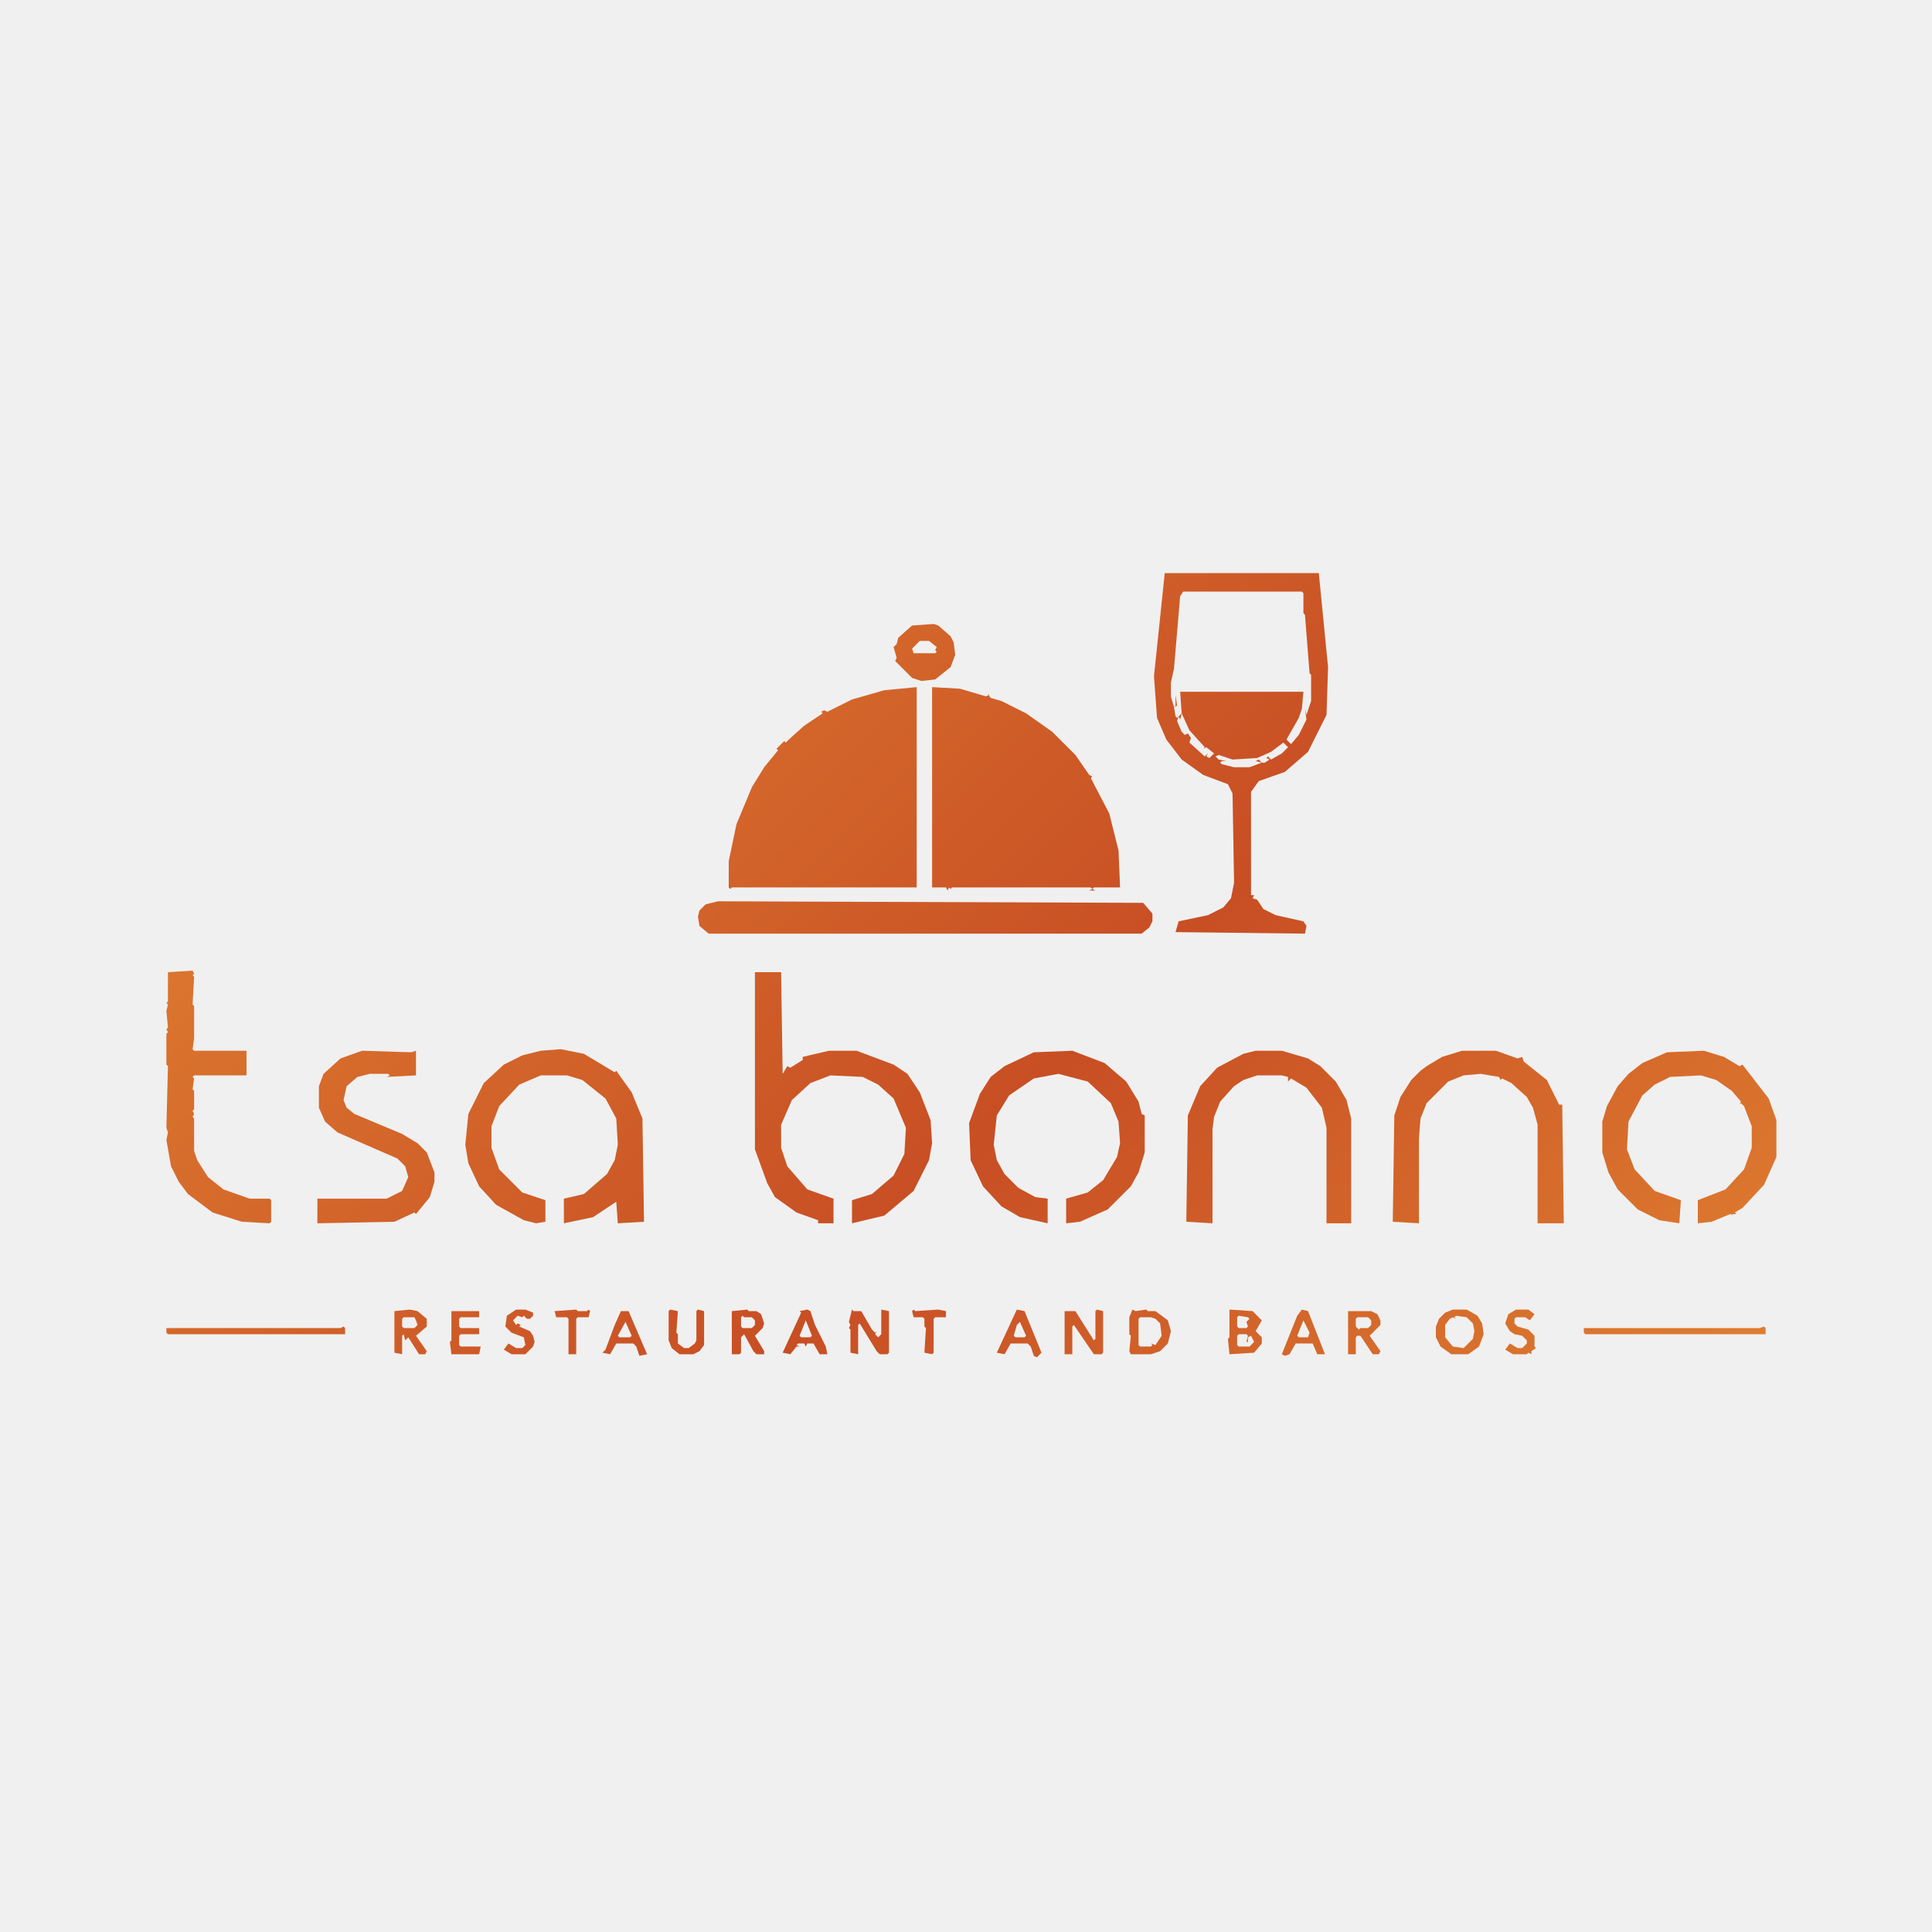
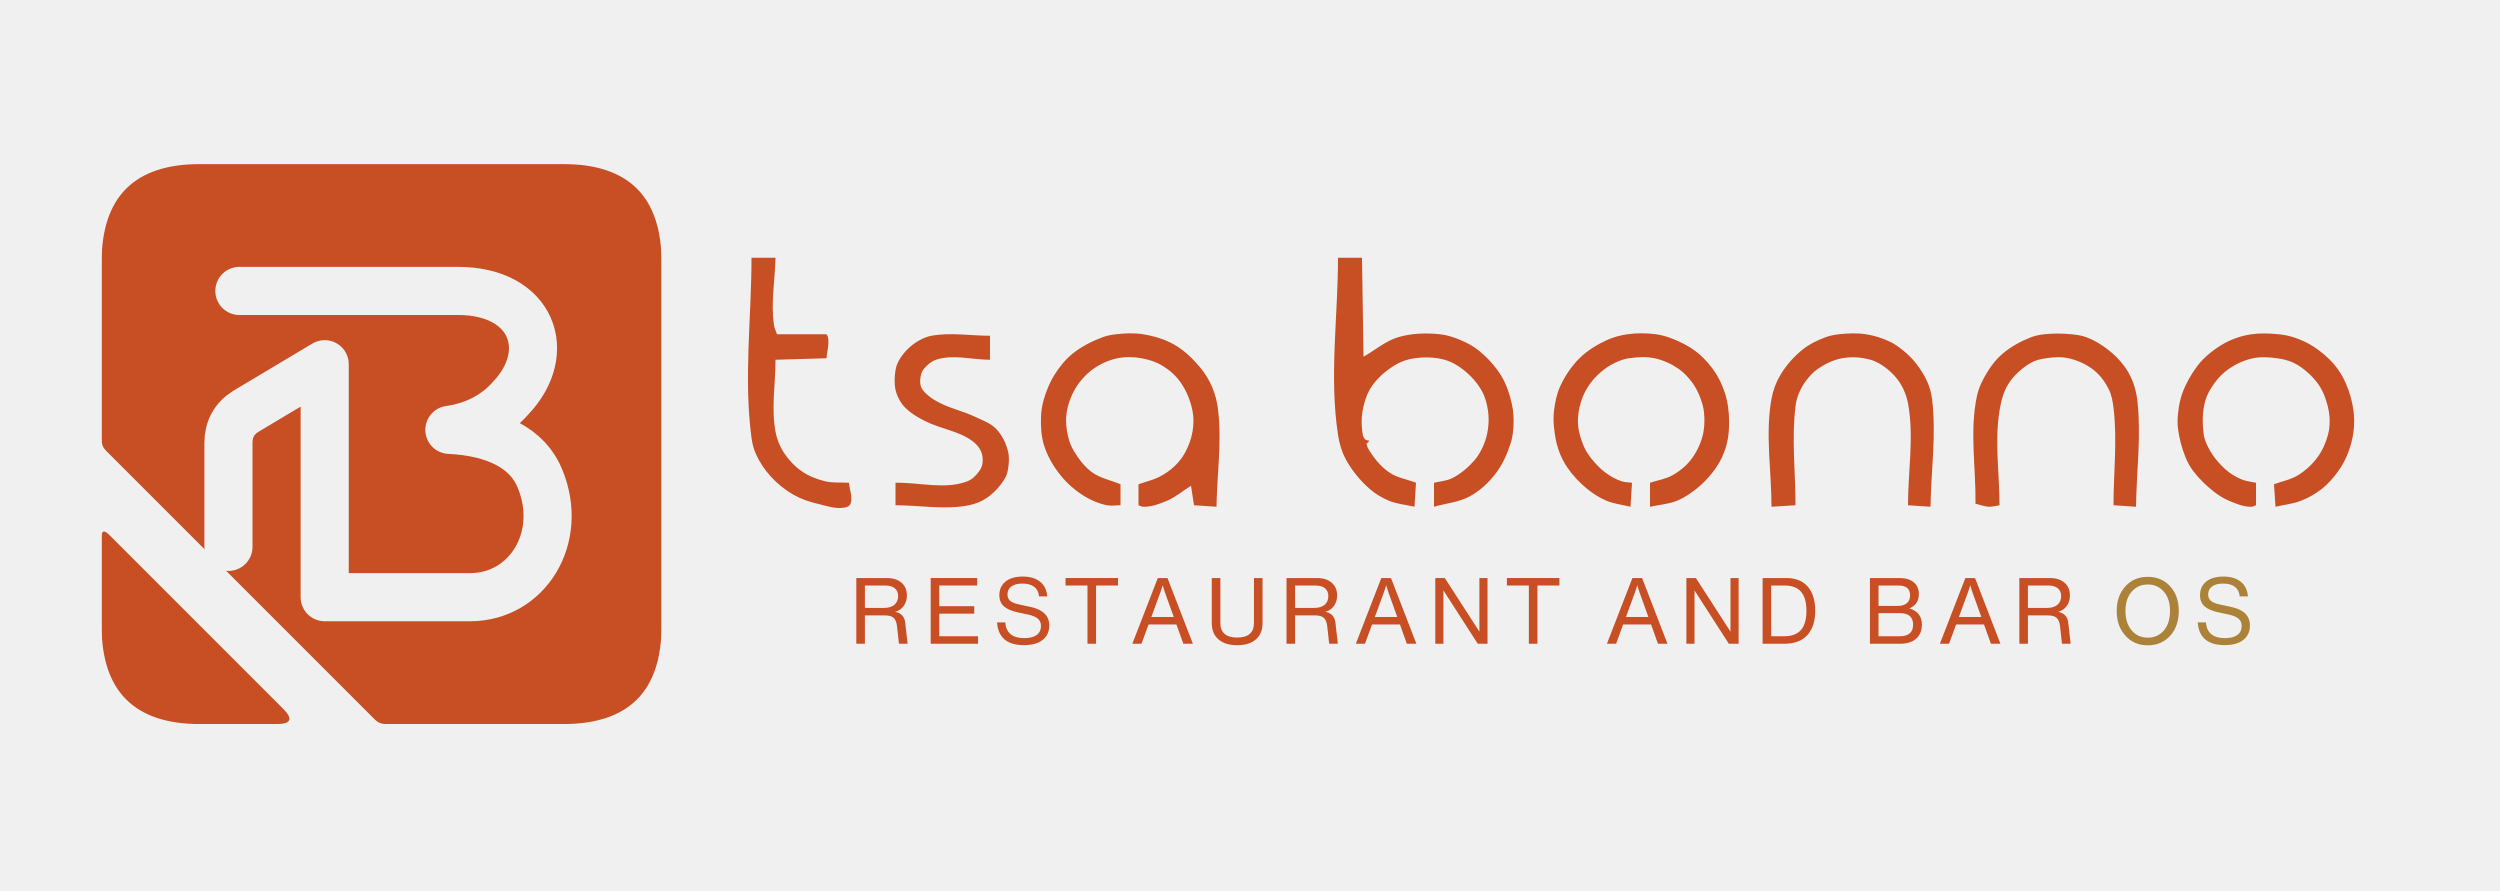
- <svg xmlns="http://www.w3.org/2000/svg" width="1254" height="1254" viewBox="0 0 1254 1254" role="img" aria-label="tsa bonno restaurant bar os logo">
-   <defs>
-     <linearGradient id="brandGradient" x1="0" y1="0" x2="1254" y2="1254" gradientUnits="userSpaceOnUse">
-       <stop offset="0%" stop-color="#F0A23A" />
-       <stop offset="55%" stop-color="#C84E24" />
-       <stop offset="100%" stop-color="#F0A23A" />
-     </linearGradient>
-   </defs>
-   <path d="M 803.0 867.0 L 804.0 866.0 L 809.0 866.0 L 810.0 867.0 L 809.0 871.0 L 810.0 871.0 L 810.0 868.0 L 812.0 867.0 L 814.0 871.0 L 811.0 874.0 L 804.0 874.0 L 803.0 873.0 Z M 1146.0 862.0 L 1145.0 861.0 L 1142.0 862.0 L 1028.0 862.0 L 1028.0 865.0 L 1029.0 866.0 L 1146.0 866.0 Z M 224.0 862.0 L 223.0 861.0 L 221.0 862.0 L 108.0 862.0 L 108.0 865.0 L 109.0 866.0 L 224.0 866.0 Z M 662.0 858.0 L 666.0 867.0 L 665.0 868.0 L 659.0 868.0 L 658.0 867.0 L 660.0 860.0 Z M 406.0 858.0 L 410.0 867.0 L 409.0 868.0 L 402.0 868.0 L 401.0 867.0 Z M 846.0 857.0 L 850.0 865.0 L 849.0 868.0 L 843.0 868.0 L 842.0 867.0 Z M 523.0 857.0 L 527.0 867.0 L 526.0 868.0 L 520.0 868.0 L 519.0 867.0 Z M 880.0 856.0 L 881.0 855.0 L 888.0 855.0 L 890.0 857.0 L 890.0 860.0 L 888.0 862.0 L 883.0 862.0 L 882.0 863.0 L 880.0 861.0 Z M 740.0 855.0 L 747.0 855.0 L 750.0 856.0 L 753.0 859.0 L 754.0 867.0 L 750.0 873.0 L 747.0 872.0 L 748.0 873.0 L 747.0 874.0 L 740.0 874.0 L 739.0 873.0 L 739.0 856.0 Z M 261.0 856.0 L 262.0 855.0 L 269.0 855.0 L 270.0 857.0 L 268.0 859.0 L 270.0 857.0 L 271.0 860.0 L 269.0 862.0 L 262.0 862.0 L 261.0 861.0 Z M 945.0 854.0 L 952.0 855.0 L 956.0 859.0 L 957.0 864.0 L 956.0 869.0 L 950.0 875.0 L 943.0 874.0 L 938.0 868.0 L 938.0 860.0 L 941.0 856.0 L 943.0 855.0 L 945.0 856.0 L 944.0 855.0 Z M 803.0 855.0 L 804.0 854.0 L 810.0 855.0 L 811.0 856.0 L 809.0 858.0 L 810.0 861.0 L 809.0 862.0 L 804.0 862.0 L 803.0 861.0 Z M 481.0 855.0 L 482.0 854.0 L 483.0 855.0 L 488.0 855.0 L 490.0 857.0 L 490.0 860.0 L 488.0 862.0 L 482.0 862.0 L 481.0 861.0 Z M 875.0 851.0 L 875.0 879.0 L 880.0 879.0 L 880.0 868.0 L 881.0 867.0 L 883.0 867.0 L 891.0 879.0 L 895.0 879.0 L 896.0 877.0 L 889.0 867.0 L 896.0 860.0 L 896.0 857.0 L 894.0 853.0 L 890.0 851.0 Z M 403.0 851.0 L 399.0 860.0 L 398.0 859.0 L 399.0 860.0 L 393.0 876.0 L 391.0 878.0 L 396.0 879.0 L 400.0 872.0 L 411.0 872.0 L 413.0 874.0 L 415.0 880.0 L 420.0 879.0 L 408.0 851.0 Z M 293.0 851.0 L 293.0 870.0 L 292.0 871.0 L 293.0 879.0 L 311.0 879.0 L 312.0 874.0 L 299.0 874.0 L 298.0 873.0 L 298.0 867.0 L 299.0 866.0 L 311.0 866.0 L 311.0 862.0 L 299.0 862.0 L 298.0 861.0 L 298.0 856.0 L 299.0 855.0 L 311.0 855.0 L 311.0 851.0 Z M 984.0 850.0 L 979.0 853.0 L 977.0 859.0 L 980.0 864.0 L 983.0 866.0 L 988.0 867.0 L 991.0 870.0 L 991.0 872.0 L 989.0 874.0 L 987.0 873.0 L 989.0 874.0 L 988.0 875.0 L 985.0 875.0 L 980.0 872.0 L 977.0 876.0 L 982.0 879.0 L 991.0 879.0 L 992.0 878.0 L 994.0 879.0 L 994.0 877.0 L 997.0 875.0 L 996.0 874.0 L 996.0 867.0 L 992.0 863.0 L 985.0 861.0 L 983.0 859.0 L 983.0 856.0 L 984.0 855.0 L 990.0 855.0 L 993.0 857.0 L 996.0 853.0 L 992.0 850.0 Z M 938.0 852.0 L 934.0 856.0 L 932.0 861.0 L 932.0 868.0 L 935.0 874.0 L 942.0 879.0 L 953.0 879.0 L 960.0 874.0 L 963.0 866.0 L 962.0 859.0 L 959.0 854.0 L 952.0 850.0 L 943.0 850.0 Z M 845.0 850.0 L 842.0 854.0 L 832.0 879.0 L 834.0 880.0 L 837.0 879.0 L 841.0 872.0 L 852.0 872.0 L 855.0 879.0 L 860.0 879.0 L 849.0 851.0 Z M 798.0 850.0 L 798.0 868.0 L 797.0 869.0 L 798.0 879.0 L 814.0 878.0 L 819.0 872.0 L 819.0 868.0 L 815.0 864.0 L 819.0 857.0 L 813.0 851.0 Z M 735.0 850.0 L 733.0 855.0 L 733.0 866.0 L 734.0 867.0 L 733.0 877.0 L 734.0 879.0 L 747.0 879.0 L 753.0 877.0 L 758.0 872.0 L 760.0 864.0 L 758.0 857.0 L 750.0 851.0 L 745.0 851.0 L 744.0 850.0 L 737.0 851.0 Z M 716.0 851.0 L 712.0 850.0 L 711.0 851.0 L 711.0 869.0 L 710.0 870.0 L 698.0 851.0 L 691.0 851.0 L 691.0 879.0 L 696.0 879.0 L 696.0 861.0 L 697.0 860.0 L 710.0 879.0 L 715.0 879.0 L 716.0 878.0 Z M 660.0 850.0 L 647.0 878.0 L 652.0 879.0 L 656.0 872.0 L 667.0 872.0 L 669.0 874.0 L 671.0 880.0 L 673.0 881.0 L 676.0 878.0 L 665.0 851.0 Z M 593.0 850.0 L 592.0 851.0 L 593.0 855.0 L 599.0 855.0 L 600.0 856.0 L 600.0 861.0 L 601.0 862.0 L 600.0 878.0 L 605.0 879.0 L 606.0 878.0 L 606.0 856.0 L 607.0 855.0 L 614.0 855.0 L 614.0 851.0 L 609.0 850.0 L 594.0 851.0 Z M 553.0 850.0 L 551.0 858.0 L 552.0 860.0 L 551.0 862.0 L 552.0 863.0 L 552.0 878.0 L 557.0 879.0 L 557.0 860.0 L 558.0 859.0 L 569.0 877.0 L 571.0 879.0 L 576.0 879.0 L 577.0 878.0 L 577.0 851.0 L 572.0 850.0 L 572.0 866.0 L 570.0 868.0 L 568.0 866.0 L 569.0 864.0 L 568.0 865.0 L 566.0 863.0 L 559.0 851.0 L 554.0 851.0 Z M 519.0 851.0 L 520.0 852.0 L 508.0 878.0 L 513.0 879.0 L 517.0 874.0 L 519.0 874.0 L 517.0 873.0 L 518.0 872.0 L 522.0 872.0 L 523.0 874.0 L 524.0 872.0 L 528.0 872.0 L 532.0 879.0 L 537.0 879.0 L 536.0 874.0 L 529.0 860.0 L 526.0 851.0 L 524.0 850.0 Z M 475.0 851.0 L 475.0 879.0 L 480.0 879.0 L 481.0 878.0 L 481.0 868.0 L 483.0 866.0 L 489.0 877.0 L 491.0 879.0 L 496.0 879.0 L 496.0 877.0 L 490.0 867.0 L 495.0 862.0 L 496.0 859.0 L 494.0 853.0 L 491.0 851.0 L 486.0 851.0 L 485.0 850.0 Z M 435.0 850.0 L 434.0 851.0 L 434.0 870.0 L 436.0 875.0 L 441.0 879.0 L 450.0 879.0 L 454.0 877.0 L 457.0 873.0 L 457.0 851.0 L 453.0 850.0 L 452.0 851.0 L 452.0 870.0 L 451.0 872.0 L 447.0 875.0 L 444.0 875.0 L 440.0 872.0 L 440.0 866.0 L 439.0 865.0 L 440.0 851.0 Z M 360.0 851.0 L 361.0 855.0 L 368.0 855.0 L 369.0 856.0 L 369.0 879.0 L 374.0 879.0 L 374.0 856.0 L 375.0 855.0 L 382.0 855.0 L 383.0 851.0 L 382.0 850.0 L 381.0 851.0 L 375.0 851.0 L 374.0 850.0 Z M 335.0 850.0 L 329.0 854.0 L 328.0 861.0 L 332.0 865.0 L 340.0 868.0 L 341.0 873.0 L 339.0 875.0 L 335.0 875.0 L 330.0 872.0 L 327.0 876.0 L 332.0 879.0 L 341.0 879.0 L 346.0 874.0 L 347.0 871.0 L 346.0 867.0 L 344.0 864.0 L 337.0 861.0 L 338.0 860.0 L 336.0 859.0 L 338.0 857.0 L 335.0 860.0 L 333.0 857.0 L 336.0 854.0 L 339.0 855.0 L 340.0 854.0 L 342.0 856.0 L 344.0 856.0 L 346.0 854.0 L 346.0 852.0 L 341.0 850.0 Z M 256.0 851.0 L 256.0 878.0 L 261.0 879.0 L 261.0 867.0 L 262.0 866.0 L 263.0 870.0 L 265.0 868.0 L 272.0 879.0 L 276.0 879.0 L 277.0 877.0 L 270.0 867.0 L 277.0 861.0 L 277.0 856.0 L 271.0 851.0 L 266.0 850.0 Z M 1082.0 683.0 L 1066.0 690.0 L 1057.0 697.0 L 1050.0 705.0 L 1043.0 718.0 L 1040.0 728.0 L 1040.0 748.0 L 1044.0 761.0 L 1050.0 772.0 L 1063.0 785.0 L 1077.0 792.0 L 1090.0 794.0 L 1091.0 779.0 L 1074.0 773.0 L 1061.0 759.0 L 1056.0 746.0 L 1057.0 728.0 L 1066.0 711.0 L 1074.0 704.0 L 1084.0 699.0 L 1104.0 698.0 L 1114.0 701.0 L 1124.0 708.0 L 1130.0 715.0 L 1129.0 717.0 L 1130.0 716.0 L 1132.0 718.0 L 1137.0 731.0 L 1137.0 745.0 L 1132.0 759.0 L 1120.0 772.0 L 1102.0 779.0 L 1102.0 794.0 L 1111.0 793.0 L 1123.0 788.0 L 1125.0 789.0 L 1124.0 788.0 L 1127.0 788.0 L 1126.0 787.0 L 1131.0 784.0 L 1145.0 769.0 L 1153.0 751.0 L 1153.0 727.0 L 1148.0 713.0 L 1131.0 691.0 L 1129.0 692.0 L 1119.0 686.0 L 1106.0 682.0 Z M 921.0 694.0 L 922.0 695.0 L 916.0 701.0 L 909.0 712.0 L 905.0 724.0 L 904.0 793.0 L 921.0 794.0 L 921.0 739.0 L 922.0 726.0 L 926.0 716.0 L 940.0 702.0 L 950.0 698.0 L 961.0 697.0 L 973.0 699.0 L 974.0 701.0 L 975.0 700.0 L 981.0 703.0 L 991.0 712.0 L 995.0 719.0 L 998.0 730.0 L 998.0 794.0 L 1015.0 794.0 L 1014.0 717.0 L 1012.0 717.0 L 1004.0 701.0 L 989.0 689.0 L 988.0 686.0 L 985.0 687.0 L 971.0 682.0 L 949.0 682.0 L 936.0 686.0 L 926.0 692.0 L 925.0 691.0 L 926.0 692.0 L 922.0 695.0 Z M 790.0 693.0 L 779.0 705.0 L 771.0 724.0 L 770.0 793.0 L 787.0 794.0 L 787.0 733.0 L 788.0 725.0 L 792.0 715.0 L 801.0 705.0 L 807.0 701.0 L 816.0 698.0 L 832.0 698.0 L 836.0 699.0 L 836.0 702.0 L 838.0 700.0 L 848.0 706.0 L 858.0 719.0 L 861.0 732.0 L 861.0 794.0 L 877.0 794.0 L 877.0 726.0 L 874.0 714.0 L 867.0 702.0 L 857.0 692.0 L 849.0 687.0 L 832.0 682.0 L 815.0 682.0 L 807.0 684.0 Z M 671.0 683.0 L 652.0 692.0 L 643.0 699.0 L 636.0 710.0 L 629.0 729.0 L 630.0 753.0 L 638.0 770.0 L 650.0 783.0 L 662.0 790.0 L 680.0 794.0 L 680.0 778.0 L 672.0 777.0 L 661.0 771.0 L 652.0 762.0 L 647.0 753.0 L 645.0 743.0 L 647.0 724.0 L 655.0 711.0 L 671.0 700.0 L 687.0 697.0 L 706.0 702.0 L 721.0 716.0 L 726.0 728.0 L 727.0 742.0 L 725.0 751.0 L 716.0 766.0 L 706.0 774.0 L 692.0 778.0 L 692.0 794.0 L 701.0 793.0 L 719.0 785.0 L 734.0 770.0 L 739.0 761.0 L 743.0 748.0 L 743.0 724.0 L 741.0 723.0 L 739.0 715.0 L 731.0 702.0 L 717.0 690.0 L 696.0 682.0 Z M 270.0 682.0 L 267.0 683.0 L 235.0 682.0 L 221.0 687.0 L 210.0 697.0 L 207.0 705.0 L 207.0 719.0 L 211.0 728.0 L 219.0 735.0 L 258.0 752.0 L 260.0 754.0 L 259.0 755.0 L 260.0 754.0 L 263.0 757.0 L 265.0 764.0 L 261.0 773.0 L 251.0 778.0 L 206.0 778.0 L 206.0 794.0 L 256.0 793.0 L 269.0 787.0 L 270.0 788.0 L 279.0 777.0 L 282.0 767.0 L 282.0 761.0 L 277.0 748.0 L 271.0 742.0 L 261.0 736.0 L 230.0 723.0 L 225.0 719.0 L 223.0 714.0 L 225.0 705.0 L 232.0 699.0 L 240.0 697.0 L 252.0 697.0 L 253.0 698.0 L 251.0 699.0 L 270.0 698.0 Z M 314.0 703.0 L 304.0 723.0 L 302.0 743.0 L 304.0 755.0 L 311.0 770.0 L 322.0 782.0 L 340.0 792.0 L 348.0 794.0 L 354.0 793.0 L 354.0 779.0 L 339.0 774.0 L 324.0 759.0 L 319.0 745.0 L 319.0 731.0 L 324.0 718.0 L 337.0 704.0 L 351.0 698.0 L 368.0 698.0 L 378.0 701.0 L 393.0 713.0 L 400.0 726.0 L 401.0 743.0 L 399.0 753.0 L 394.0 762.0 L 379.0 775.0 L 366.0 778.0 L 366.0 794.0 L 385.0 790.0 L 400.0 780.0 L 401.0 794.0 L 418.0 793.0 L 417.0 726.0 L 410.0 709.0 L 400.0 695.0 L 399.0 696.0 L 379.0 684.0 L 364.0 681.0 L 351.0 682.0 L 339.0 685.0 L 327.0 691.0 Z M 490.0 631.0 L 490.0 746.0 L 498.0 768.0 L 503.0 777.0 L 517.0 787.0 L 531.0 792.0 L 531.0 794.0 L 541.0 794.0 L 541.0 778.0 L 524.0 772.0 L 511.0 757.0 L 507.0 745.0 L 507.0 730.0 L 514.0 714.0 L 526.0 703.0 L 539.0 698.0 L 560.0 699.0 L 570.0 704.0 L 580.0 713.0 L 588.0 732.0 L 587.0 749.0 L 580.0 763.0 L 566.0 775.0 L 553.0 779.0 L 553.0 794.0 L 574.0 789.0 L 593.0 773.0 L 603.0 753.0 L 605.0 742.0 L 604.0 727.0 L 597.0 709.0 L 589.0 697.0 L 580.0 691.0 L 556.0 682.0 L 538.0 682.0 L 521.0 686.0 L 521.0 688.0 L 513.0 693.0 L 511.0 692.0 L 508.0 697.0 L 507.0 631.0 Z M 109.0 631.0 L 109.0 650.0 L 108.0 651.0 L 109.0 652.0 L 108.0 656.0 L 109.0 667.0 L 108.0 668.0 L 109.0 670.0 L 108.0 671.0 L 108.0 691.0 L 109.0 692.0 L 108.0 732.0 L 109.0 735.0 L 108.0 740.0 L 111.0 757.0 L 116.0 767.0 L 122.0 775.0 L 138.0 787.0 L 157.0 793.0 L 175.0 794.0 L 176.0 793.0 L 176.0 779.0 L 175.0 778.0 L 162.0 778.0 L 145.0 772.0 L 135.0 764.0 L 128.0 753.0 L 126.0 747.0 L 126.0 726.0 L 125.0 725.0 L 126.0 723.0 L 125.0 721.0 L 126.0 720.0 L 126.0 708.0 L 125.0 707.0 L 126.0 700.0 L 125.0 699.0 L 126.0 698.0 L 160.0 698.0 L 160.0 682.0 L 126.0 682.0 L 125.0 681.0 L 126.0 674.0 L 126.0 653.0 L 125.0 652.0 L 126.0 634.0 L 125.0 633.0 L 126.0 632.0 L 125.0 630.0 Z M 453.0 595.0 L 454.0 601.0 L 460.0 606.0 L 741.0 606.0 L 746.0 602.0 L 748.0 598.0 L 748.0 593.0 L 742.0 586.0 L 466.0 585.0 L 458.0 587.0 L 454.0 591.0 Z M 789.0 491.0 L 791.0 490.0 L 800.0 493.0 L 816.0 492.0 L 817.0 493.0 L 815.0 494.0 L 819.0 495.0 L 811.0 498.0 L 801.0 498.0 L 793.0 496.0 L 792.0 495.0 L 793.0 494.0 L 796.0 494.0 L 791.0 493.0 Z M 836.0 485.0 L 832.0 489.0 L 825.0 493.0 L 823.0 491.0 L 822.0 492.0 L 824.0 493.0 L 821.0 495.0 L 819.0 495.0 L 816.0 492.0 L 825.0 488.0 L 833.0 482.0 Z M 767.0 463.0 L 772.0 474.0 L 782.0 485.0 L 781.0 486.0 L 783.0 485.0 L 788.0 489.0 L 785.0 492.0 L 783.0 491.0 L 784.0 489.0 L 782.0 491.0 L 772.0 482.0 L 773.0 479.0 L 771.0 476.0 L 769.0 477.0 L 767.0 475.0 L 764.0 468.0 L 765.0 465.0 L 766.0 467.0 Z M 605.0 446.0 L 605.0 576.0 L 614.0 576.0 L 615.0 578.0 L 616.0 576.0 L 617.0 577.0 L 618.0 576.0 L 708.0 576.0 L 709.0 577.0 L 707.0 578.0 L 711.0 578.0 L 709.0 577.0 L 710.0 576.0 L 727.0 576.0 L 726.0 552.0 L 720.0 528.0 L 708.0 505.0 L 709.0 504.0 L 707.0 503.0 L 698.0 490.0 L 683.0 475.0 L 666.0 463.0 L 650.0 455.0 L 643.0 453.0 L 641.0 450.0 L 642.0 451.0 L 640.0 452.0 L 623.0 447.0 Z M 595.0 446.0 L 574.0 448.0 L 553.0 454.0 L 537.0 462.0 L 535.0 461.0 L 533.0 462.0 L 534.0 463.0 L 522.0 471.0 L 512.0 480.0 L 511.0 479.0 L 512.0 480.0 L 510.0 482.0 L 509.0 481.0 L 504.0 486.0 L 505.0 487.0 L 496.0 498.0 L 488.0 511.0 L 478.0 535.0 L 473.0 559.0 L 473.0 576.0 L 474.0 577.0 L 475.0 576.0 L 595.0 576.0 Z M 592.0 421.0 L 597.0 416.0 L 603.0 416.0 L 608.0 420.0 L 607.0 422.0 L 608.0 423.0 L 607.0 424.0 L 593.0 424.0 Z M 592.0 406.0 L 583.0 414.0 L 582.0 418.0 L 580.0 420.0 L 582.0 427.0 L 581.0 429.0 L 592.0 440.0 L 598.0 442.0 L 607.0 441.0 L 617.0 433.0 L 620.0 425.0 L 619.0 417.0 L 617.0 413.0 L 609.0 406.0 L 606.0 405.0 Z M 768.0 384.0 L 845.0 384.0 L 846.0 385.0 L 846.0 398.0 L 847.0 399.0 L 850.0 437.0 L 851.0 438.0 L 851.0 455.0 L 848.0 464.0 L 847.0 460.0 L 848.0 467.0 L 843.0 477.0 L 838.0 483.0 L 835.0 480.0 L 843.0 466.0 L 845.0 460.0 L 846.0 449.0 L 766.0 449.0 L 767.0 463.0 L 764.0 466.0 L 763.0 465.0 L 762.0 459.0 L 764.0 458.0 L 763.0 451.0 L 763.0 458.0 L 762.0 459.0 L 760.0 452.0 L 760.0 443.0 L 762.0 434.0 L 766.0 387.0 Z M 756.0 372.0 L 749.0 439.0 L 751.0 466.0 L 757.0 480.0 L 767.0 493.0 L 781.0 503.0 L 797.0 509.0 L 800.0 515.0 L 801.0 573.0 L 799.0 583.0 L 794.0 589.0 L 784.0 594.0 L 765.0 598.0 L 763.0 605.0 L 847.0 606.0 L 848.0 601.0 L 846.0 598.0 L 828.0 594.0 L 820.0 590.0 L 816.0 584.0 L 813.0 583.0 L 814.0 581.0 L 812.0 581.0 L 812.0 514.0 L 817.0 507.0 L 834.0 501.0 L 849.0 488.0 L 861.0 464.0 L 862.0 433.0 L 856.0 372.0 Z" fill="url(#brandGradient)" fill-rule="evenodd" />
+ <svg xmlns="http://www.w3.org/2000/svg" width="1600" height="570" viewBox="0 0 1600 570" role="img" aria-label="tsa bonno restaurant_bar_os logo">
+   <g id="approved-current-icon" transform="translate(65 105) scale(.70)">
+     <defs>
+       <mask id="tb-knockout" maskUnits="userSpaceOnUse" x="0" y="0" width="512" height="512">
+         <rect width="512" height="512" fill="white" />
+         <path d="M126 116 H326 C394 116 414 172 374 214     C360 230 340 240 318 243     C360 245 390 260 401 288 C423 342 389 396 337 396     H204 V183 L132 226 Q116 236 116 255 V350" fill="none" stroke="#000000" stroke-width="44" stroke-linecap="round" stroke-linejoin="round" />
+       </mask>
+     </defs>
+     <g mask="url(#tb-knockout)">
+       <path d="M90 0 H422 Q512 0 512 90 V422 Q512 512 422 512 H260     Q254 512 250 508 L4 262 Q0 258 0 252 V90 Q0 0 90 0 Z" fill="#C84E24" />
+       <path d="M0 341 Q0 332 7 339 L166 498 Q180 512 160 512 H90     Q0 512 0 422 Z" fill="#C84E24" />
+     </g>
+   </g>
+   <g transform="translate(480 164) scale(.96) translate(-98 -640)">
+     <path id="original-tsa-bonno-wordmark" d="M 1060 783 C 1063.974 788.269 1068.798 792.938 1074 797 C 1077.064 799.392 1080.42 801.484 1084 803 C 1088.765 805.018 1093.828 807.158 1099 807 C 1100.054 806.968 1101 806.333 1102 806 L 1102 791 C 1099 790.333 1095.873 790.091 1093 789 C 1089.792 787.782 1086.74 786.067 1084 784 C 1080.613 781.445 1077.611 778.344 1075 775 C 1072.608 771.936 1070.547 768.566 1069 765 C 1068.034 762.774 1067.279 760.411 1067 758 C 1066.193 751.039 1066.228 743.78 1068 737 C 1069.131 732.673 1071.385 728.628 1074 725 C 1076.756 721.176 1080.106 717.657 1084 715 C 1088.808 711.718 1094.302 709.192 1100 708 C 1105.22 706.908 1110.714 707.292 1116 708 C 1119.767 708.504 1123.559 709.386 1127 711 C 1130.684 712.728 1133.972 715.283 1137 718 C 1139.637 720.367 1142.025 723.058 1144 726 C 1145.662 728.475 1146.991 731.194 1148 734 C 1149.505 738.185 1150.681 742.564 1151 747 C 1151.288 751.004 1151.031 755.121 1150 759 C 1148.582 764.332 1146.255 769.545 1143 774 C 1139.521 778.762 1135.021 782.907 1130 786 C 1125.15 788.987 1119.333 790 1114 792 L 1115 807 C 1120.667 805.667 1126.583 805.133 1132 803 C 1137.001 801.031 1141.8 798.355 1146 795 C 1150.24 791.613 1153.844 787.414 1157 783 C 1159.429 779.602 1161.451 775.879 1163 772 C 1164.919 767.194 1166.328 762.131 1167 757 C 1167.606 752.373 1167.63 747.624 1167 743 C 1166.159 736.83 1164.49 730.708 1162 725 C 1159.966 720.336 1157.305 715.869 1154 712 C 1150.008 707.326 1145.173 703.319 1140 700 C 1135.983 697.422 1131.538 695.478 1127 694 C 1123.768 692.947 1120.383 692.335 1117 692 C 1111.029 691.409 1104.942 691.168 1099 692 C 1094.194 692.673 1089.441 694.043 1085 696 C 1080.344 698.051 1075.993 700.846 1072 704 C 1068.671 706.63 1065.555 709.613 1063 713 C 1058.867 718.48 1055.412 724.574 1053 731 C 1051.323 735.468 1050.503 740.254 1050 745 C 1049.649 748.315 1049.572 751.694 1050 755 C 1050.84 761.495 1052.557 767.924 1055 774 C 1056.28 777.184 1057.933 780.26 1060 783 Z M 915 805 C 918 805.667 920.929 806.882 924 807 C 926.355 807.09 928.667 806.333 931 806 C 931 785 927.636 763.729 931 743 C 932.013 736.757 933.583 730.322 937 725 C 940.695 719.245 946.069 714.405 952 711 C 955.018 709.267 958.557 708.505 962 708 C 966.947 707.274 972.12 706.909 977 708 C 983.112 709.366 989.12 712.074 994 716 C 998.26 719.427 1001.62 724.078 1004 729 C 1005.795 732.712 1006.496 736.908 1007 741 C 1009.647 762.504 1007 784.333 1007 806 L 1022 807 C 1022.333 783.667 1025.475 760.204 1023 737 C 1022.528 732.578 1021.579 728.157 1020 724 C 1018.517 720.096 1016.502 716.344 1014 713 C 1010.893 708.848 1007.121 705.148 1003 702 C 998.729 698.738 994.034 695.885 989 694 C 985.816 692.808 982.383 692.335 979 692 C 973.029 691.409 966.964 691.345 961 692 C 957.945 692.335 954.863 692.884 952 694 C 945.182 696.658 938.595 700.283 933 705 C 929.019 708.356 925.737 712.571 923 717 C 919.94 721.952 917.231 727.31 916 733 C 910.923 756.459 915.333 781 915 805 Z M 779 807 L 795 806 C 795 784 792.312 761.835 795 740 C 795.336 737.272 795.991 734.557 797 732 C 798.26 728.808 799.933 725.74 802 723 C 804.271 719.989 806.885 717.126 810 715 C 814.808 711.718 820.273 709.042 826 708 C 832.24 706.865 838.898 707.272 845 709 C 849.019 710.138 852.723 712.411 856 715 C 859.519 717.78 862.656 721.177 865 725 C 867.427 728.958 869.152 733.435 870 738 C 874.138 760.286 870 783.333 870 806 L 885 807 C 885.333 783 889.021 758.811 886 735 C 885.522 731.23 884.511 727.487 883 724 C 880.977 719.331 878.154 714.993 875 711 C 872.662 708.041 869.916 705.391 867 703 C 864.212 700.714 861.254 698.553 858 697 C 852.958 694.592 847.524 692.843 842 692 C 836.069 691.095 829.964 691.345 824 692 C 820.945 692.335 817.882 692.934 815 694 C 809.685 695.966 804.446 698.486 800 702 C 794.071 706.686 788.891 712.522 785 719 C 782.067 723.883 780.016 729.395 779 735 C 774.718 758.615 779 783 779 807 Z M 638 727 C 635.746 732.014 634.672 737.544 634 743 C 633.552 746.639 633.639 750.351 634 754 C 634.502 759.074 635.345 764.177 637 769 C 638.451 773.23 640.453 777.324 643 781 C 646.627 786.234 651.076 790.961 656 795 C 659.934 798.227 664.31 801.026 669 803 C 674.067 805.132 679.667 805.667 685 807 L 686 791 C 683.667 790.667 681.237 790.743 679 790 C 675.036 788.684 671.344 786.502 668 784 C 664.603 781.458 661.641 778.32 659 775 C 657.042 772.539 655.252 769.885 654 767 C 651.939 762.253 650.331 757.164 650 752 C 649.677 746.966 650.518 741.822 652 737 C 653.313 732.725 655.385 728.628 658 725 C 660.756 721.176 664.237 717.839 668 715 C 670.74 712.933 673.829 711.313 677 710 C 679.242 709.071 681.597 708.337 684 708 C 689.612 707.214 695.453 706.84 701 708 C 706.698 709.192 712.192 711.718 717 715 C 720.504 717.392 723.445 720.613 726 724 C 728.067 726.74 729.706 729.822 731 733 C 732.433 736.52 733.613 740.219 734 744 C 734.544 749.316 734.389 754.84 733 760 C 731.45 765.758 728.702 771.326 725 776 C 721.767 780.082 717.549 783.466 713 786 C 708.396 788.565 703 789.333 698 791 L 698 807 C 704 805.667 710.304 805.309 716 803 C 720.715 801.088 725.007 798.154 729 795 C 732.699 792.078 736.05 788.677 739 785 C 741.719 781.61 744.178 777.946 746 774 C 747.901 769.884 749.326 765.483 750 761 C 751.041 754.078 750.971 746.932 750 740 C 749.327 735.194 747.904 730.464 746 726 C 744.183 721.741 741.827 717.668 739 714 C 735.834 709.893 732.166 706.087 728 703 C 723.447 699.626 718.266 697.092 713 695 C 709.468 693.597 705.767 692.504 702 692 C 695.723 691.159 689.272 691.122 683 692 C 678.194 692.673 673.405 693.963 669 696 C 662.455 699.027 656.13 702.932 651 708 C 645.541 713.393 641.147 720.001 638 727 Z M 313 705 C 308.23 708.877 304.268 713.794 301 719 C 297.905 723.931 295.658 729.42 294 735 C 292.845 738.887 292.122 742.947 292 747 C 291.808 753.365 292.095 759.923 294 766 C 296.276 773.26 300.231 780.071 305 786 C 309.442 791.522 314.957 796.298 321 800 C 325.592 802.813 330.712 804.982 336 806 C 338.946 806.567 342 806 345 806 L 345 792 C 338.667 789.333 331.551 788.05 326 784 C 321.035 780.377 317.184 775.257 314 770 C 312.14 766.929 310.796 763.501 310 760 C 308.889 755.114 308.319 749.965 309 745 C 309.817 739.047 311.898 733.147 315 728 C 318.044 722.949 322.197 718.421 327 715 C 331.742 711.623 337.302 709.192 343 708 C 348.22 706.908 353.745 707.09 359 708 C 363.883 708.846 368.756 710.442 373 713 C 377.647 715.801 381.875 719.564 385 724 C 388.957 729.618 391.64 736.264 393 743 C 393.924 747.574 393.796 752.402 393 757 C 392.154 761.883 390.385 766.656 388 771 C 386.171 774.332 383.754 777.381 381 780 C 378.051 782.804 374.615 785.132 371 787 C 366.597 789.275 361.667 790.333 357 792 L 357 806 C 358 806.333 358.947 806.96 360 807 C 365.493 807.211 370.94 805.15 376 803 C 381.788 800.54 386.667 796.333 392 793 L 394 806 L 409 807 C 409.333 785.333 412.65 763.507 410 742 C 409.367 736.864 408.044 731.754 406 727 C 403.99 722.326 401.277 717.892 398 714 C 393.133 708.219 387.549 702.771 381 699 C 374.605 695.319 367.283 693.182 360 692 C 354.077 691.039 347.964 691.345 342 692 C 338.945 692.335 335.875 692.915 333 694 C 325.881 696.686 318.904 700.201 313 705 Z M 258 693 C 245 693 231.791 690.68 219 693 C 216.198 693.508 213.498 694.632 211 696 C 208.077 697.601 205.357 699.643 203 702 C 200.643 704.357 198.547 707.047 197 710 C 196.022 711.867 195.338 713.919 195 716 C 194.306 720.277 194.1 724.761 195 729 C 195.682 732.211 197.141 735.294 199 738 C 200.601 740.332 202.771 742.259 205 744 C 208.064 746.392 211.532 748.244 215 750 C 224.997 755.062 236.943 756.402 246 763 C 248.484 764.81 250.757 767.19 252 770 C 253.087 772.458 253.343 775.335 253 778 C 252.771 779.78 252.037 781.535 251 783 C 248.952 785.892 246.304 788.719 243 790 C 228.079 795.785 211 790.667 195 791 L 195 806 C 211.333 806 227.984 809.203 244 806 C 248.249 805.15 252.448 803.483 256 801 C 260.833 797.621 265.001 793.077 268 788 C 269.072 786.185 269.662 784.081 270 782 C 270.641 778.052 270.97 773.881 270 770 C 268.626 764.503 265.948 759.065 262 755 C 258.255 751.144 252.849 749.319 248 747 C 240.573 743.448 232.356 741.698 225 738 C 222.19 736.588 219.37 735.067 217 733 C 215.038 731.289 212.886 729.448 212 727 C 211.092 724.493 211.387 721.595 212 719 C 212.342 717.549 213.045 716.144 214 715 C 216.136 712.441 218.838 710.054 222 709 C 233.384 705.205 246 709 258 709 L 258 693 Z M 490 641 C 490 680.333 484.066 720.117 490 759 C 490.843 764.524 492.376 770.067 495 775 C 499.009 782.538 504.603 789.346 511 795 C 514.812 798.37 519.297 801.059 524 803 C 529.381 805.221 535.333 805.667 541 807 L 542 791 C 536 788.667 529.271 787.696 524 784 C 518.197 779.932 513.523 774.149 510 768 C 509.476 767.085 509.333 766 509 765 L 511 763 C 510 762.667 508.729 762.761 508 762 C 506.322 760.247 506.256 757.413 506 755 C 505.47 750.017 505.83 744.873 507 740 C 508.186 735.063 510.015 730.107 513 726 C 517.166 720.267 522.851 715.523 529 712 C 532.658 709.904 536.823 708.571 541 708 C 547.613 707.096 554.57 707.207 561 709 C 565.741 710.322 570.167 712.913 574 716 C 578.787 719.855 583.034 724.617 586 730 C 588.188 733.971 589.326 738.517 590 743 C 590.595 746.956 590.531 751.035 590 755 C 589.496 758.767 588.492 762.504 587 766 C 585.474 769.575 583.558 773.073 581 776 C 576.786 780.821 571.738 785.158 566 788 C 562.305 789.83 558 790 554 791 L 554 807 C 562 804.667 570.7 804.02 578 800 C 584.62 796.354 590.392 790.99 595 785 C 599.545 779.092 602.695 772.088 605 765 C 606.254 761.144 606.81 757.051 607 753 C 607.219 748.327 606.985 743.574 606 739 C 604.579 732.402 602.458 725.796 599 720 C 595.128 713.51 589.838 707.798 584 703 C 580.422 700.06 576.259 697.817 572 696 C 567.536 694.096 562.827 692.501 558 692 C 548.693 691.033 538.959 691.299 530 694 C 521.568 696.543 514.667 702.667 507 707 L 506 641 L 490 641 Z M 99 641 C 99 681 93.691 721.354 99 761 C 99.504 764.767 100.426 768.541 102 772 C 104.489 777.469 107.939 782.571 112 787 C 116.327 791.72 121.433 795.836 127 799 C 131.952 801.814 137.453 803.706 143 805 C 149.525 806.522 156.69 809.252 163 807 C 163.888 806.683 164.67 805.883 165 805 C 166.635 800.617 164.333 795.667 164 791 C 158.667 790.667 153.194 791.257 148 790 C 142.342 788.631 136.742 786.377 132 783 C 127.197 779.579 123.114 775.008 120 770 C 117.548 766.057 115.848 761.565 115 757 C 112.079 741.269 115 725 115 709 L 149 708 C 149.333 703.333 150.912 698.589 150 694 C 149.855 693.269 149.333 692.667 149 692 L 116 692 C 115.333 690 114.315 688.085 114 686 C 111.761 671.164 114.667 656 115 641 L 99 641 Z" fill="#C84E24" fill-rule="evenodd" />
+   </g>
+   <g id="helvetica-subtext" data-font="HelveticaNowText Regular" aria-label="RESTAURANT AND BAR OS" transform="translate(543.0188 360.3181) scale(0.0590604)">
+     <g fill="#C84E24">
+       <path transform="translate(0 0)" d="M 615 648 L 641 875 L 547 875 L 526 685 C 521.333 643 509.167 613 489.5 595 C 469.833 577 439.333 568 398 568 L 178 568 L 178 875 L 85 875 L 85 163 L 415 163 C 482.333 163 535.5 179.833 574.5 213.5 C 613.5 247.167 633 293 633 351 C 633 396.333 621.5 434.667 598.5 466 C 575.5 497.333 544.667 518.333 506 529 C 572 542.333 608.333 582 615 648 Z M 178 487 L 383 487 C 431.667 487 469.667 475.833 497 453.5 C 524.333 431.167 538 400 538 360 C 538 322.667 526 294 502 274 C 478 254 443.667 244 399 244 L 178 244 Z" />
+       <path transform="translate(806 0)" d="M 178 549 L 178 794 L 598 794 L 598 875 L 85 875 L 85 163 L 589 163 L 589 244 L 178 244 L 178 468 L 557 468 L 557 549 Z" />
+       <path transform="translate(1559 0)" d="M 342 890 C 160 890 63 808 51 644 L 140 644 C 149.333 757.333 217.667 814 345 814 C 404.333 814 449.5 802.667 480.5 780 C 511.5 757.333 527 725 527 683 C 527 649 515.5 622.167 492.5 602.5 C 469.5 582.833 430.667 567.333 376 556 L 276 535 C 209.333 521 159.333 499.5 126 470.5 C 92.667 441.5 76 401 76 349 C 76 287 98.167 237.833 142.5 201.5 C 186.833 165.167 249 147 329 147 C 408.333 147 471.167 165.667 517.5 203 C 563.833 240.333 589.667 293.333 595 362 L 506 362 C 502 316.667 484.667 282.167 454 258.5 C 423.333 234.833 380.667 223 326 223 C 274.667 223 234.833 233.333 206.5 254 C 178.167 274.667 164 303.667 164 341 C 164 369.667 173.667 392.5 193 409.5 C 212.333 426.5 244 439.667 288 449 L 413 476 C 549 504.667 617 572 617 678 C 617 742.667 593.5 794.167 546.5 832.5 C 499.5 870.833 431.333 890 342 890 Z" />
+       <path transform="translate(2317 0)" d="M 35 163 L 604 163 L 604 244 L 366 244 L 366 875 L 273 875 L 273 244 L 35 244 Z" />
+       <path transform="translate(3046 0)" d="M 686 875 L 583 875 L 508 666 L 206 666 L 129 875 L 30 875 L 306 163 L 411 163 Z M 335 315 L 236 585 L 479 585 L 382 315 L 359 241 Z" />
+       <path transform="translate(3852 0)" d="M 563 828 C 514.333 870 446.667 891 360 891 C 273.333 891 206 870 158 828 C 109.333 787.333 85 728 85 650 L 85 163 L 178 163 L 178 653 C 178 703 193.333 741.333 224 768 C 254.667 794.667 300 808 360 808 C 420 808 465.333 794.667 496 768 C 526.667 741.333 542 703 542 653 L 542 163 L 635 163 L 635 650 C 635 727.333 611 786.667 563 828 Z" />
+       <path transform="translate(4662 0)" d="M 615 648 L 641 875 L 547 875 L 526 685 C 521.333 643 509.167 613 489.5 595 C 469.833 577 439.333 568 398 568 L 178 568 L 178 875 L 85 875 L 85 163 L 415 163 C 482.333 163 535.5 179.833 574.5 213.5 C 613.5 247.167 633 293 633 351 C 633 396.333 621.5 434.667 598.5 466 C 575.5 497.333 544.667 518.333 506 529 C 572 542.333 608.333 582 615 648 Z M 178 487 L 383 487 C 431.667 487 469.667 475.833 497 453.5 C 524.333 431.167 538 400 538 360 C 538 322.667 526 294 502 274 C 478 254 443.667 244 399 244 L 178 244 Z" />
+       <path transform="translate(5468 0)" d="M 686 875 L 583 875 L 508 666 L 206 666 L 129 875 L 30 875 L 306 163 L 411 163 Z M 335 315 L 236 585 L 479 585 L 382 315 L 359 241 Z" />
+       <path transform="translate(6274 0)" d="M 563 744 L 563 163 L 651 163 L 651 875 L 545 875 L 173 297 L 173 875 L 85 875 L 85 163 L 188 163 Z" />
+       <path transform="translate(7100 0)" d="M 35 163 L 604 163 L 604 244 L 366 244 L 366 875 L 273 875 L 273 244 L 35 244 Z" />
+       <path transform="translate(8189 0)" d="M 686 875 L 583 875 L 508 666 L 206 666 L 129 875 L 30 875 L 306 163 L 411 163 Z M 335 315 L 236 585 L 479 585 L 382 315 L 359 241 Z" />
+       <path transform="translate(8995 0)" d="M 563 744 L 563 163 L 651 163 L 651 875 L 545 875 L 173 297 L 173 875 L 85 875 L 85 163 L 188 163 Z" />
+       <path transform="translate(9821 0)" d="M 85 163 L 342 163 C 443.333 163 520.833 194 574.5 256 C 628.167 318 655 405.667 655 519 C 655 631 626.667 718.333 570 781 C 513.333 843.667 430.667 875 322 875 L 85 875 Z M 178 794 L 318 794 C 400 794 460.833 771.333 500.5 726 C 540.167 680.667 560 611.667 560 519 C 560 425.667 540.5 356.5 501.5 311.5 C 462.5 266.5 403 244 323 244 L 178 244 Z" />
+       <path transform="translate(10984 0)" d="M 512 492 C 602.667 518.667 648 577.333 648 668 C 648 732.667 627.333 783.333 586 820 C 544.667 856.667 487 875 413 875 L 85 875 L 85 163 L 406 163 C 471.333 163 522.5 178.333 559.5 209 C 596.5 239.667 615 282.333 615 337 C 615 412.333 580.667 464 512 492 Z M 395 244 L 178 244 L 178 465 L 386 465 C 429.333 465 462.5 455 485.5 435 C 508.5 415 520 386.667 520 350 C 520 279.333 478.333 244 395 244 Z M 178 794 L 406 794 C 504 794 553 752 553 668 C 553 584.667 504 543 406 543 L 178 543 Z" />
+       <path transform="translate(11797 0)" d="M 686 875 L 583 875 L 508 666 L 206 666 L 129 875 L 30 875 L 306 163 L 411 163 Z M 335 315 L 236 585 L 479 585 L 382 315 L 359 241 Z" />
+       <path transform="translate(12603 0)" d="M 615 648 L 641 875 L 547 875 L 526 685 C 521.333 643 509.167 613 489.5 595 C 469.833 577 439.333 568 398 568 L 178 568 L 178 875 L 85 875 L 85 163 L 415 163 C 482.333 163 535.5 179.833 574.5 213.5 C 613.5 247.167 633 293 633 351 C 633 396.333 621.5 434.667 598.5 466 C 575.5 497.333 544.667 518.333 506 529 C 572 542.333 608.333 582 615 648 Z M 178 487 L 383 487 C 431.667 487 469.667 475.833 497 453.5 C 524.333 431.167 538 400 538 360 C 538 322.667 526 294 502 274 C 478 254 443.667 244 399 244 L 178 244 Z" />
+     </g>
+     <g transform="translate(13679 0)" fill="#AC8238">
+       <path transform="translate(0 0)" d="M 644 788 C 580.667 857.333 499.333 892 400 892 C 300.667 892 220 857 158 787 C 95.333 718.333 64 629 64 519 C 64 410.333 95.333 321.667 158 253 C 220 184.333 300.667 150 400 150 C 500 150 581.333 184.333 644 253 C 706 322.333 737 411 737 519 C 737 629.667 706 719.333 644 788 Z M 159 519 C 159 607 181.333 677.333 226 730 C 270.667 782.667 329 809 401 809 C 473 809 531.333 782.667 576 730 C 620 678 642 607.667 642 519 C 642 431.667 619.667 362.333 575 311 C 530.333 259 472.333 233 401 233 C 329.667 233 271.333 259 226 311 C 181.333 362.333 159 431.667 159 519 Z" />
+       <path transform="translate(891 0)" d="M 342 890 C 160 890 63 808 51 644 L 140 644 C 149.333 757.333 217.667 814 345 814 C 404.333 814 449.5 802.667 480.5 780 C 511.5 757.333 527 725 527 683 C 527 649 515.5 622.167 492.5 602.5 C 469.5 582.833 430.667 567.333 376 556 L 276 535 C 209.333 521 159.333 499.5 126 470.5 C 92.667 441.5 76 401 76 349 C 76 287 98.167 237.833 142.5 201.5 C 186.833 165.167 249 147 329 147 C 408.333 147 471.167 165.667 517.5 203 C 563.833 240.333 589.667 293.333 595 362 L 506 362 C 502 316.667 484.667 282.167 454 258.5 C 423.333 234.833 380.667 223 326 223 C 274.667 223 234.833 233.333 206.5 254 C 178.167 274.667 164 303.667 164 341 C 164 369.667 173.667 392.5 193 409.5 C 212.333 426.5 244 439.667 288 449 L 413 476 C 549 504.667 617 572 617 678 C 617 742.667 593.5 794.167 546.5 832.5 C 499.5 870.833 431.333 890 342 890 Z" />
+     </g>
+   </g>
</svg>
